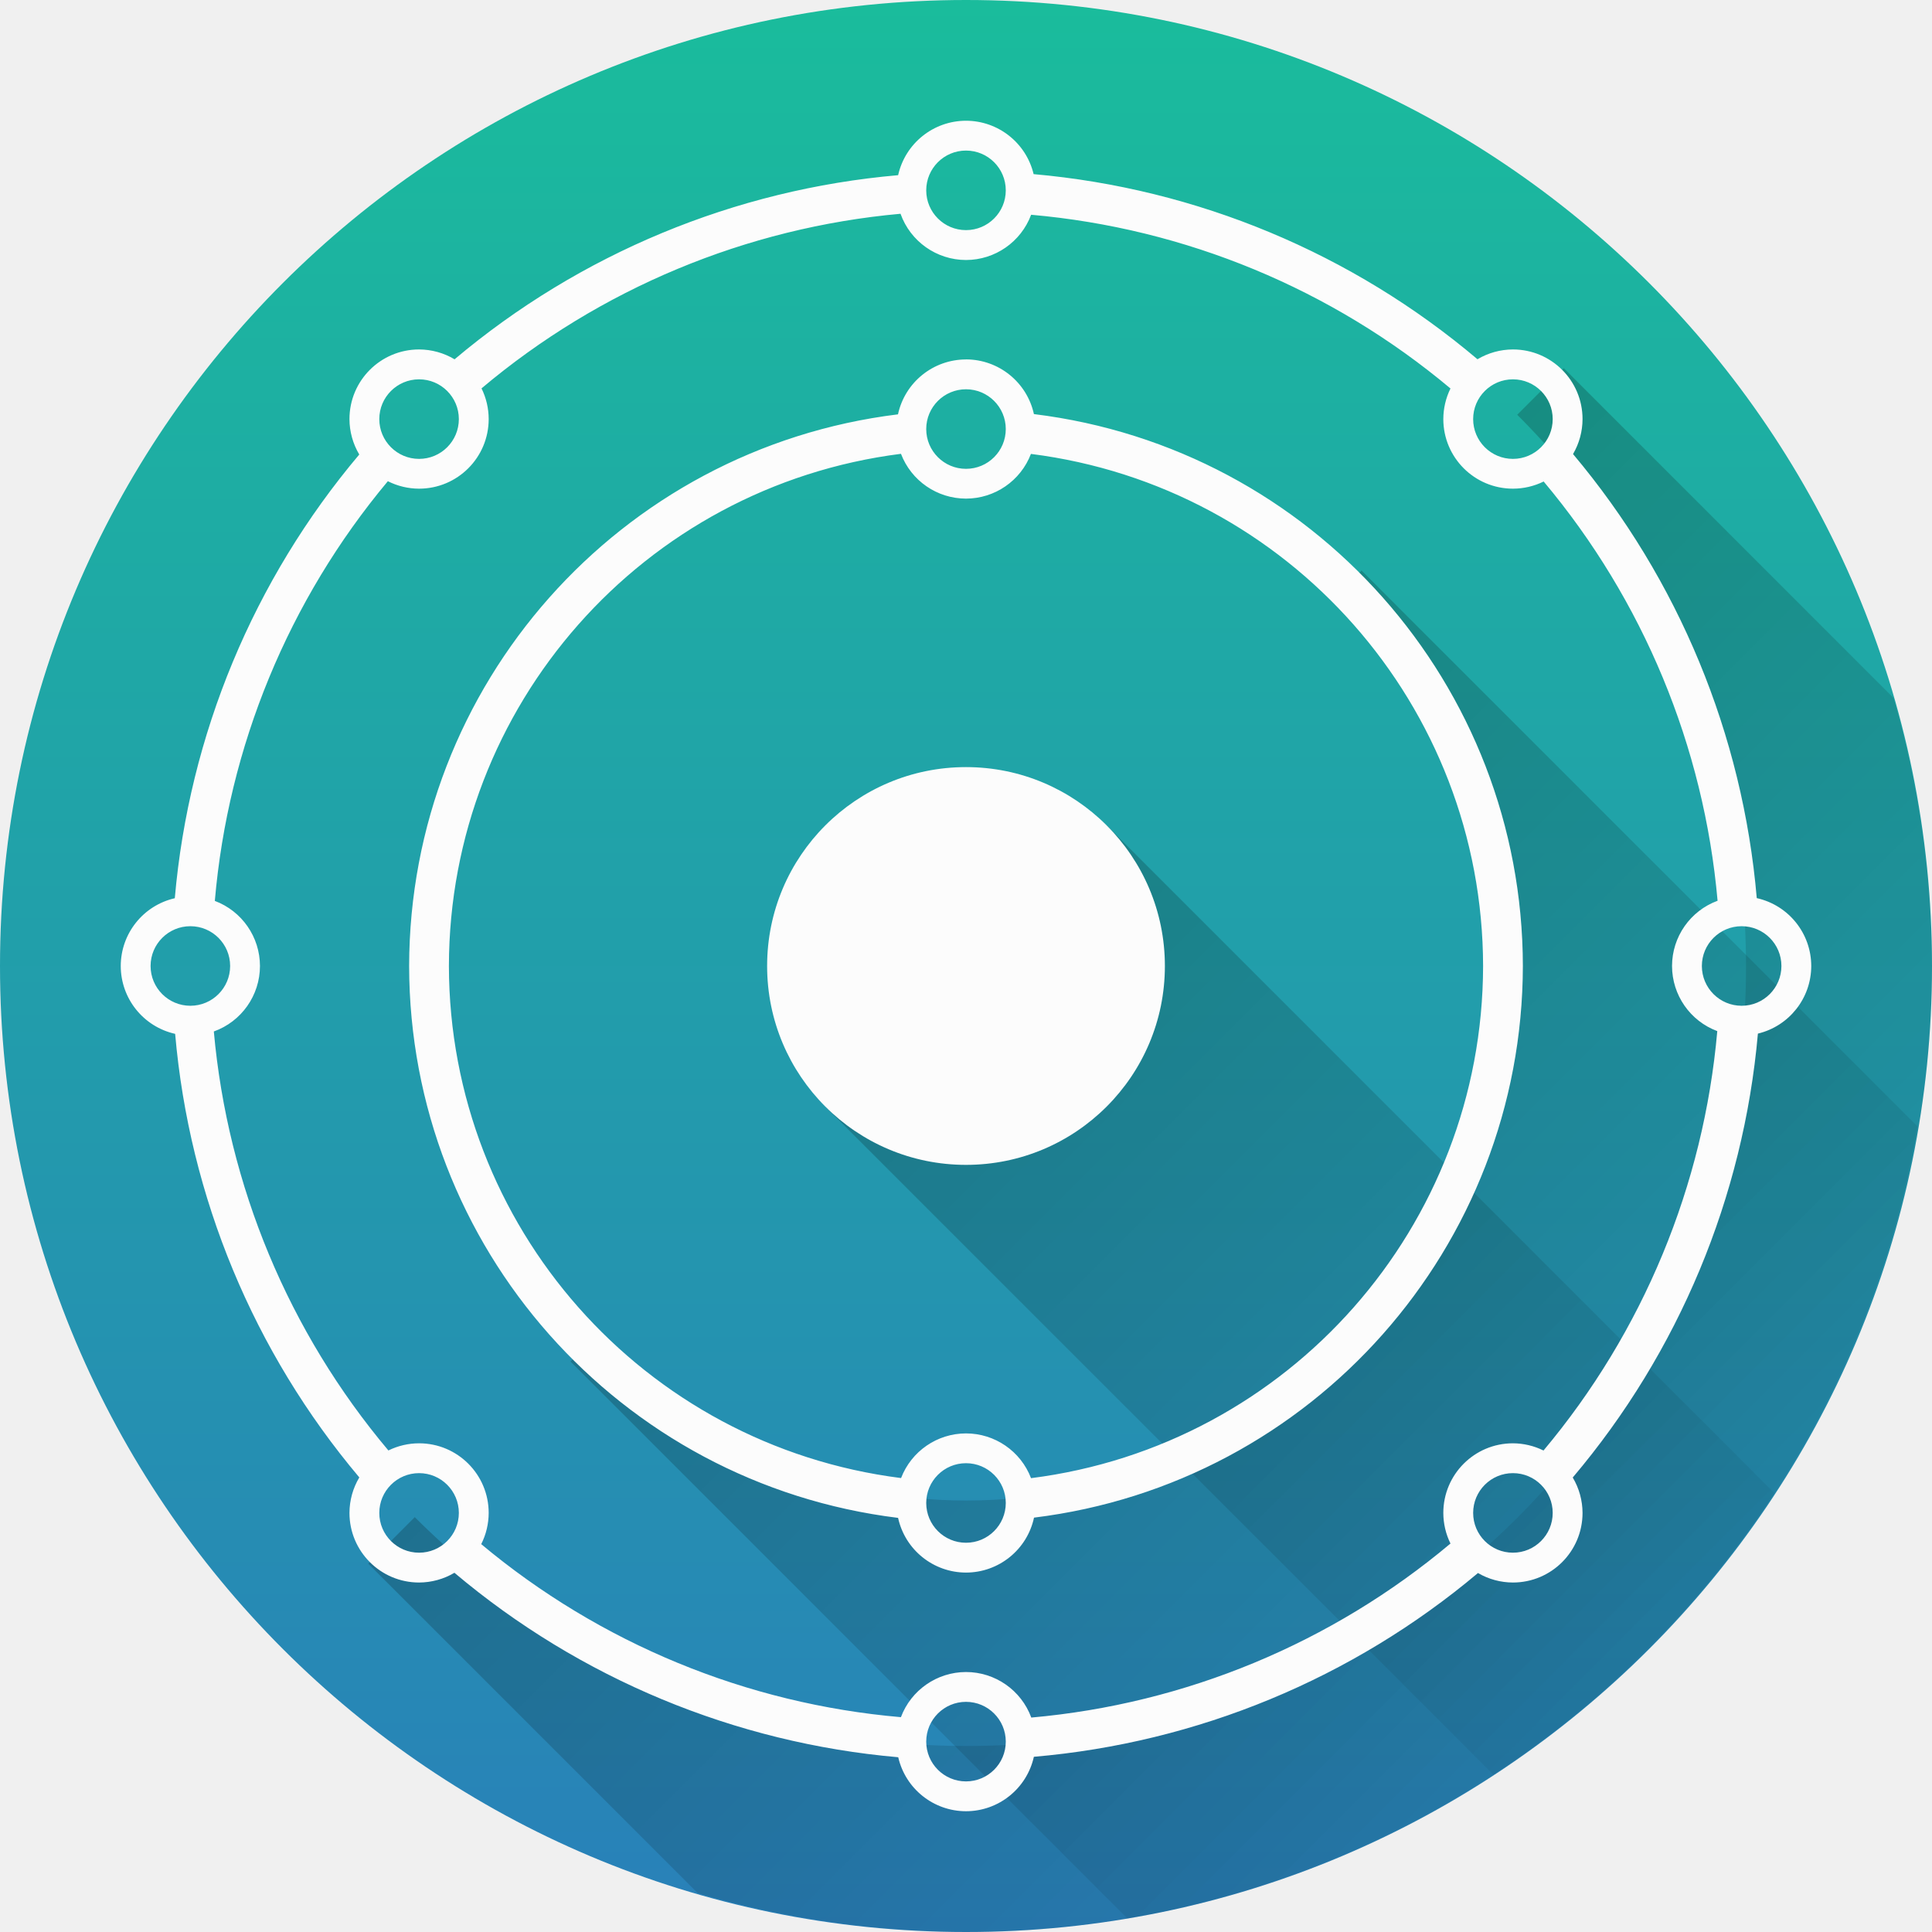
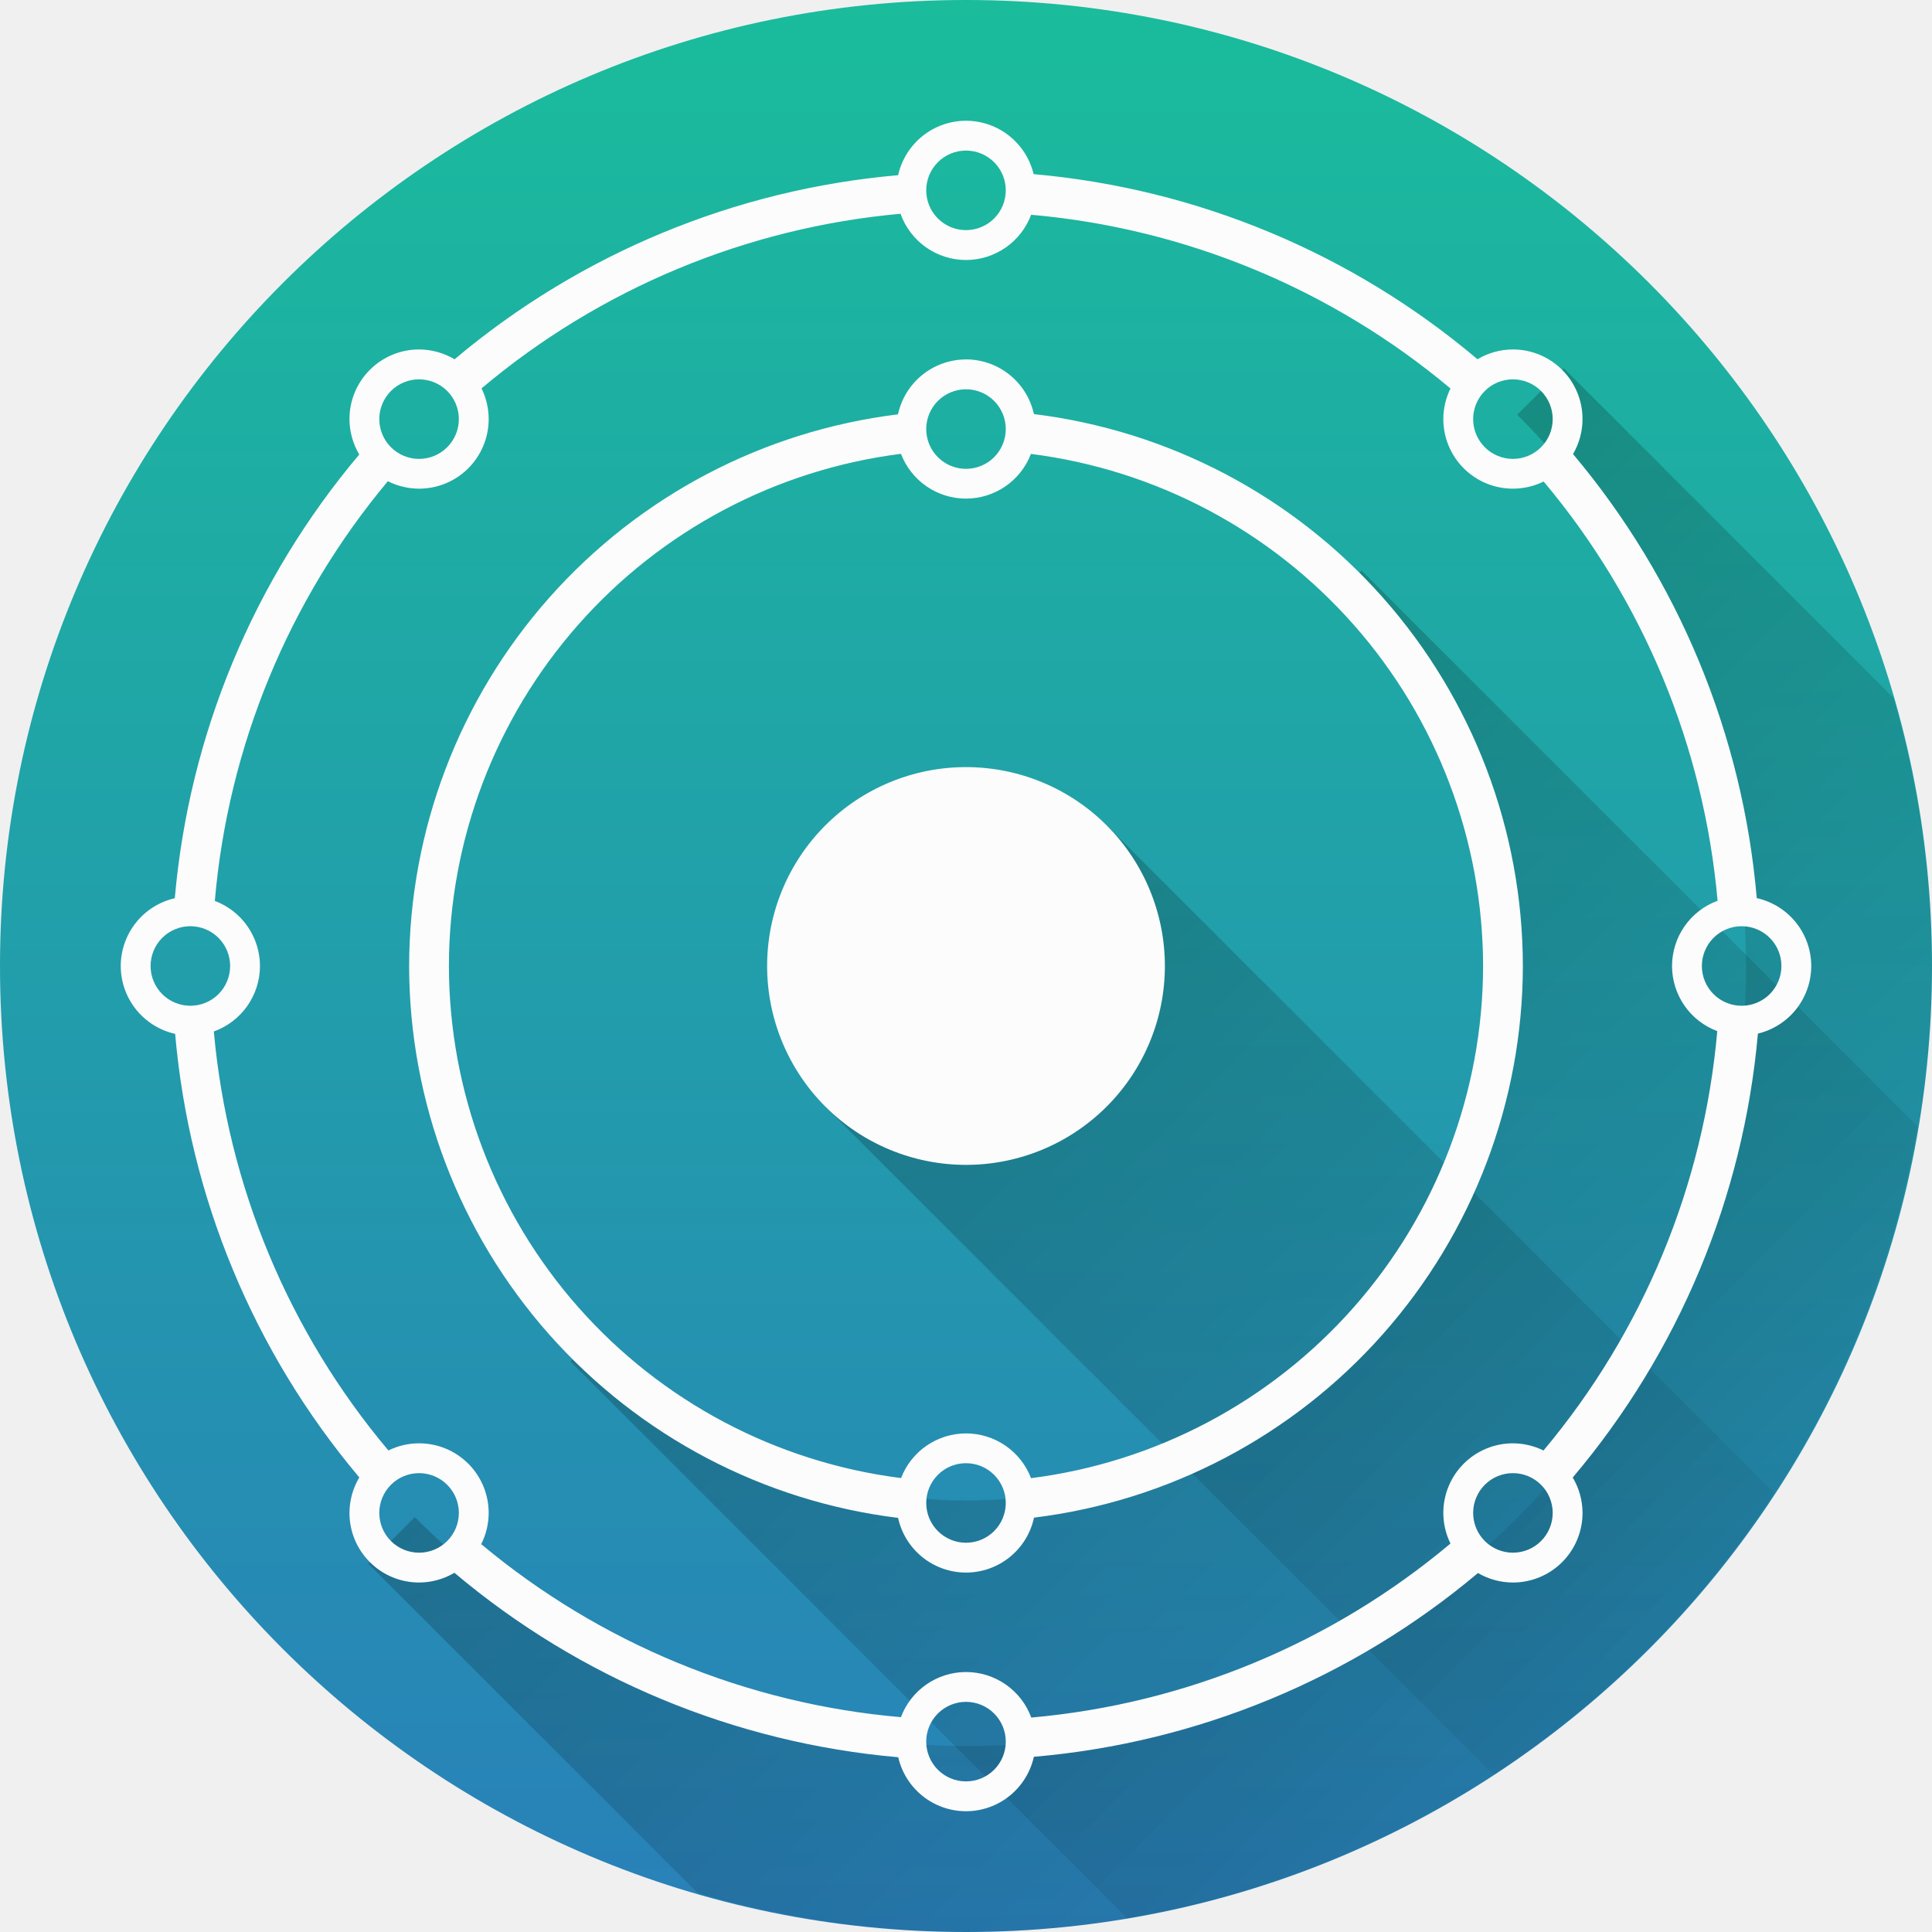
- <svg xmlns="http://www.w3.org/2000/svg" xmlns:xlink="http://www.w3.org/1999/xlink" width="512" height="512">
+ <svg xmlns="http://www.w3.org/2000/svg" width="512" height="512" viewBox="0 0 512 512" fill="none">
+   <g clip-path="url(#clip0_22_167)">
+     <path d="M256 512C397.385 512 512 397.385 512 256C512 114.615 397.385 0 256 0C114.615 0 0 114.615 0 256C0 397.385 114.615 512 256 512Z" fill="url(#paint0_linear_22_167)" />
+     <path opacity="0.2" fill-rule="evenodd" clip-rule="evenodd" d="M293.269 218.73L218.73 293.268L395.808 470.335C425.53 450.894 450.881 425.48 470.251 395.711L293.269 218.73Z" fill="url(#paint1_linear_22_167)" />
+     <path opacity="0.2" fill-rule="evenodd" clip-rule="evenodd" d="M360.811 151.188L356.107 155.892C382.675 182.436 397.615 218.443 397.643 255.999C397.643 293.566 382.72 329.595 356.157 356.159C329.594 382.724 293.567 397.65 256 397.652C218.443 397.622 182.435 382.678 155.893 356.106L151.189 360.81L298.731 508.373C351.098 499.446 399.392 474.449 436.917 436.848C474.442 399.246 499.34 350.902 508.16 298.516L360.811 151.188Z" fill="url(#paint2_linear_22_167)" />
+     <path opacity="0.2" fill-rule="evenodd" clip-rule="evenodd" d="M414.4 97.556V97.599L402.08 109.919C440.86 148.648 462.672 201.192 462.72 255.999C462.72 283.145 457.373 310.026 446.984 335.106C436.595 360.186 421.368 382.974 402.172 402.168C382.976 421.363 360.188 436.589 335.107 446.977C310.027 457.364 283.146 462.71 256 462.708C201.191 462.657 148.647 440.842 109.92 402.058L97.6 414.399L184.938 501.727C208.025 508.472 231.948 511.93 256 511.999C323.895 511.999 389.01 485.028 437.019 437.018C485.028 389.009 512 323.895 512 255.999C511.96 231.974 508.538 208.073 501.834 185.002L414.4 97.556Z" fill="url(#paint3_linear_22_167)" />
+     <path fill-rule="evenodd" clip-rule="evenodd" d="M256 31.997C251.809 32.001 247.744 33.433 244.475 36.055C241.206 38.678 238.927 42.334 238.014 46.425C194.741 50.191 153.687 67.232 120.467 95.217C117.622 93.519 114.372 92.617 111.059 92.608C106.166 92.608 101.474 94.553 98.015 98.012C94.555 101.472 92.612 106.163 92.612 111.056C92.619 114.364 93.516 117.609 95.207 120.451C67.181 153.67 50.108 194.74 46.323 238.038C42.256 238.971 38.626 241.253 36.025 244.515C33.423 247.777 32.005 251.826 32 255.998C32.003 260.187 33.433 264.25 36.053 267.519C38.672 270.788 42.327 273.068 46.415 273.984C50.185 317.258 67.231 358.311 95.221 391.53C93.522 394.374 92.621 397.626 92.612 400.939C92.612 405.831 94.555 410.522 98.015 413.982C101.474 417.441 106.166 419.385 111.059 419.385C114.356 419.377 117.591 418.486 120.427 416.803C153.654 444.834 194.734 461.908 238.04 465.687C238.976 469.751 241.261 473.378 244.522 475.977C247.784 478.575 251.83 479.994 256 479.998C260.191 479.994 264.256 478.562 267.525 475.94C270.794 473.317 273.073 469.659 273.986 465.568C317.299 461.857 358.407 444.848 391.678 416.869C394.49 418.511 397.685 419.378 400.941 419.385C405.834 419.385 410.526 417.441 413.985 413.982C417.445 410.522 419.388 405.831 419.388 400.939C419.379 397.636 418.482 394.395 416.792 391.557C444.895 358.346 462.035 317.254 465.862 273.918C469.887 272.951 473.471 270.657 476.035 267.407C478.6 264.156 479.996 260.138 480 255.998C479.995 251.805 478.562 247.738 475.937 244.468C473.312 241.199 469.651 238.921 465.559 238.01C461.849 194.703 444.844 153.601 416.872 120.332C418.515 117.516 419.384 114.316 419.388 111.056C419.388 106.163 417.445 101.472 413.985 98.012C410.526 94.553 405.834 92.608 400.941 92.608C397.633 92.616 394.389 93.513 391.546 95.204C358.337 67.109 317.251 49.974 273.92 46.148C272.955 42.12 270.663 38.534 267.413 35.967C264.162 33.4 260.142 32.002 256 31.997V31.997ZM256 39.903C258.796 39.903 261.477 41.013 263.454 42.99C265.431 44.967 266.541 47.649 266.541 50.444C266.541 53.24 265.431 55.921 263.454 57.898C261.477 59.875 258.796 60.985 256 60.985C253.204 60.985 250.523 59.875 248.546 57.898C246.569 55.921 245.459 53.24 245.459 50.444C245.459 47.649 246.569 44.967 248.546 42.99C250.523 41.013 253.204 39.903 256 39.903V39.903ZM238.647 56.65C239.923 60.232 242.276 63.333 245.382 65.526C248.489 67.72 252.197 68.9 256 68.905C259.756 68.901 263.421 67.75 266.505 65.607C269.59 63.465 271.947 60.432 273.261 56.914C314.147 60.51 352.94 76.582 384.392 102.952C383.15 105.474 382.501 108.245 382.494 111.056C382.494 115.948 384.438 120.64 387.897 124.1C391.357 127.559 396.049 129.503 400.941 129.503C403.765 129.502 406.551 128.853 409.084 127.605C435.469 159.043 451.558 197.828 455.176 238.71C451.638 240.013 448.585 242.368 446.427 245.459C444.27 248.55 443.11 252.228 443.106 255.998C443.11 259.753 444.26 263.418 446.403 266.503C448.545 269.587 451.578 271.944 455.096 273.258C451.499 314.15 435.423 352.949 409.045 384.402C406.524 383.156 403.753 382.503 400.941 382.492C398.519 382.492 396.12 382.969 393.882 383.896C391.644 384.823 389.61 386.181 387.897 387.894C386.184 389.607 384.825 391.641 383.898 393.879C382.971 396.118 382.494 398.516 382.494 400.939C382.499 403.754 383.148 406.53 384.392 409.055C352.961 435.447 314.181 451.546 273.301 455.173C271.997 451.634 269.639 448.579 266.546 446.421C263.452 444.263 259.772 443.105 256 443.103C252.25 443.108 248.59 444.255 245.508 446.392C242.427 448.53 240.07 451.556 238.752 455.067C197.855 451.541 159.029 435.534 127.529 409.213C128.824 406.646 129.501 403.814 129.506 400.939C129.506 398.516 129.029 396.118 128.102 393.879C127.175 391.641 125.816 389.607 124.103 387.894C122.39 386.181 120.356 384.823 118.118 383.896C115.88 382.969 113.481 382.492 111.059 382.492C108.239 382.494 105.458 383.143 102.929 384.388C76.495 352.99 60.345 314.228 56.666 273.35C60.244 272.069 63.338 269.715 65.527 266.609C67.715 263.503 68.891 259.797 68.894 255.998C68.89 252.247 67.742 248.587 65.605 245.506C63.467 242.424 60.441 240.067 56.93 238.749C60.456 197.852 76.463 159.026 102.784 127.526C105.351 128.821 108.184 129.498 111.059 129.503C115.951 129.503 120.643 127.559 124.103 124.1C127.562 120.64 129.506 115.948 129.506 111.056C129.503 108.236 128.854 105.455 127.608 102.926C159.005 76.487 197.766 60.333 238.647 56.65V56.65ZM256 95.258C251.786 95.259 247.699 96.702 244.42 99.349C241.14 101.995 238.866 105.686 237.975 109.804C202.274 114.198 169.407 131.478 145.55 158.399C121.694 185.32 108.491 220.028 108.424 255.998C108.476 291.983 121.675 326.709 145.539 353.644C169.402 380.579 202.284 397.867 238.001 402.256C238.901 406.361 241.177 410.035 244.45 412.671C247.723 415.307 251.798 416.746 256 416.75C260.216 416.748 264.304 415.303 267.584 412.653C270.864 410.004 273.137 406.312 274.025 402.19C309.726 397.797 342.593 380.515 366.45 353.594C390.306 326.673 403.509 291.968 403.576 255.998C403.524 220.012 390.325 185.285 366.461 158.35C342.598 131.415 309.716 114.127 273.999 109.739C273.099 105.634 270.823 101.959 267.55 99.324C264.277 96.688 260.202 95.248 256 95.244V95.258ZM111.059 100.528C113.855 100.528 116.536 101.638 118.513 103.615C120.489 105.592 121.6 108.273 121.6 111.069C121.6 113.864 120.489 116.546 118.513 118.523C116.536 120.5 113.855 121.611 111.059 121.611C108.263 121.611 105.582 120.5 103.605 118.523C101.628 116.546 100.518 113.864 100.518 111.069C100.518 108.273 101.628 105.592 103.605 103.615C105.582 101.638 108.263 100.528 111.059 100.528V100.528ZM400.941 100.528C403.737 100.528 406.418 101.638 408.395 103.615C410.372 105.592 411.482 108.273 411.482 111.069C411.482 113.864 410.372 116.546 408.395 118.523C406.418 120.5 403.737 121.611 400.941 121.611C398.145 121.611 395.464 120.5 393.487 118.523C391.511 116.546 390.4 113.864 390.4 111.069C390.4 108.273 391.511 105.592 393.487 103.615C395.464 101.638 398.145 100.528 400.941 100.528V100.528ZM256 103.163C258.796 103.163 261.477 104.274 263.454 106.251C265.431 108.227 266.541 110.908 266.541 113.704C266.541 116.5 265.431 119.181 263.454 121.158C261.477 123.135 258.796 124.245 256 124.245C253.204 124.245 250.523 123.135 248.546 121.158C246.569 119.181 245.459 116.5 245.459 113.704C245.459 110.908 246.569 108.227 248.546 106.251C250.523 104.274 253.204 103.163 256 103.163ZM238.765 120.266C240.097 123.758 242.458 126.763 245.536 128.883C248.614 131.003 252.263 132.138 256 132.138C259.73 132.134 263.371 131.001 266.443 128.886C269.515 126.772 271.874 123.775 273.208 120.292C306.268 124.477 336.67 140.565 358.726 165.545C380.781 190.526 392.979 222.687 393.035 256.011C392.979 289.33 380.786 321.487 358.736 346.467C336.686 371.447 306.29 387.537 273.235 391.727C271.901 388.238 269.539 385.236 266.461 383.119C263.384 381.001 259.736 379.867 256 379.868C252.272 379.871 248.632 381.003 245.56 383.116C242.488 385.228 240.128 388.221 238.792 391.702C205.734 387.517 175.334 371.432 153.278 346.454C131.223 321.477 119.025 289.319 118.965 255.998C119.017 222.676 131.209 190.514 153.26 165.532C175.31 140.549 205.708 124.457 238.765 120.266V120.266ZM256 203.292C242.022 203.292 228.616 208.844 218.731 218.728C208.847 228.613 203.294 242.019 203.294 255.998C203.294 269.976 208.847 283.381 218.731 293.266C228.616 303.15 242.022 308.704 256 308.704C269.978 308.704 283.384 303.15 293.269 293.266C303.153 283.381 308.706 269.976 308.706 255.998C308.706 242.019 303.153 228.613 293.269 218.728C283.384 208.844 269.978 203.292 256 203.292ZM50.447 245.456C53.243 245.456 55.924 246.566 57.901 248.543C59.878 250.519 60.988 253.202 60.988 255.998C60.988 258.793 59.878 261.475 57.901 263.451C55.924 265.428 53.243 266.538 50.447 266.538C47.651 266.538 44.97 265.428 42.993 263.451C41.017 261.475 39.906 258.793 39.906 255.998C39.906 253.202 41.017 250.519 42.993 248.543C44.97 246.566 47.651 245.456 50.447 245.456V245.456ZM461.553 245.456C464.349 245.456 467.03 246.566 469.007 248.543C470.983 250.519 472.094 253.202 472.094 255.998C472.094 258.793 470.983 261.475 469.007 263.451C467.03 265.428 464.349 266.538 461.553 266.538C458.757 266.538 456.076 265.428 454.099 263.451C452.122 261.475 451.012 258.793 451.012 255.998C451.012 253.202 452.122 250.519 454.099 248.543C456.076 246.566 458.757 245.456 461.553 245.456ZM256 387.762C258.796 387.762 261.477 388.872 263.454 390.849C265.431 392.826 266.541 395.507 266.541 398.303C266.541 401.098 265.431 403.779 263.454 405.756C261.477 407.733 258.796 408.845 256 408.845C253.204 408.845 250.523 407.733 248.546 405.756C246.569 403.779 245.459 401.098 245.459 398.303C245.459 395.507 246.569 392.826 248.546 390.849C250.523 388.872 253.204 387.762 256 387.762V387.762ZM111.059 390.397C113.855 390.397 116.536 391.507 118.513 393.484C120.489 395.461 121.6 398.143 121.6 400.939C121.6 403.735 120.489 406.416 118.513 408.393C116.536 410.369 113.855 411.479 111.059 411.479C108.263 411.479 105.582 410.369 103.605 408.393C101.628 406.416 100.518 403.735 100.518 400.939C100.518 398.143 101.628 395.461 103.605 393.484C105.582 391.507 108.263 390.397 111.059 390.397V390.397ZM400.941 390.397C403.737 390.397 406.418 391.507 408.395 393.484C410.372 395.461 411.482 398.143 411.482 400.939C411.482 403.735 410.372 406.416 408.395 408.393C406.418 410.369 403.737 411.479 400.941 411.479C398.145 411.479 395.464 410.369 393.487 408.393C391.511 406.416 390.4 403.735 390.4 400.939C390.4 398.143 391.511 395.461 393.487 393.484C395.464 391.507 398.145 390.397 400.941 390.397ZM256 451.009C258.796 451.009 261.477 452.12 263.454 454.097C265.431 456.074 266.541 458.755 266.541 461.55C266.541 464.346 265.431 467.027 263.454 469.004C261.477 470.981 258.796 472.091 256 472.091C253.204 472.091 250.523 470.981 248.546 469.004C246.569 467.027 245.459 464.346 245.459 461.55C245.459 458.755 246.569 456.074 248.546 454.097C250.523 452.12 253.204 451.009 256 451.009V451.009Z" fill="#FCFCFC" />
+   </g>
  <defs>
-     <linearGradient id="b">
-       <stop style="stop-color:#000;stop-opacity:1" offset="0" />
-       <stop style="stop-color:#000;stop-opacity:0" offset="1" />
+     <linearGradient id="paint0_linear_22_167" x1="266.667" y1="0.002" x2="266.667" y2="512.002" gradientUnits="userSpaceOnUse">
+       <stop stop-color="#1ABC9C" />
+       <stop offset="1" stop-color="#2980B9" />
    </linearGradient>
-     <linearGradient id="a">
-       <stop style="stop-color:#1abc9c;stop-opacity:1" offset="0" />
-       <stop style="stop-color:#2980b9;stop-opacity:1" offset="1" />
+     <linearGradient id="paint1_linear_22_167" x1="256.002" y1="255.997" x2="488.932" y2="488.927" gradientUnits="userSpaceOnUse">
+       <stop />
+       <stop offset="1" stop-opacity="0" />
    </linearGradient>
-     <linearGradient xlink:href="#a" id="c" x1="25" y1="1004.362" x2="25" y2="1052.362" gradientUnits="userSpaceOnUse" gradientTransform="matrix(10.66667 0 0 10.66667 0 -9708.834)" />
-     <linearGradient xlink:href="#b" id="d" x1="24" y1="1028.362" x2="49" y2="1028.362" gradientUnits="userSpaceOnUse" gradientTransform="scale(1.2353) rotate(45 1239.605 518.377)" />
-     <linearGradient xlink:href="#b" id="e" x1="24" y1="1028.362" x2="49" y2="1028.362" gradientUnits="userSpaceOnUse" gradientTransform="rotate(45 4310.574 1791.591) scale(1.23529 3.47426)" />
-     <linearGradient xlink:href="#b" id="f" x1="24" y1="1028.362" x2="49" y2="1028.362" gradientUnits="userSpaceOnUse" gradientTransform="rotate(45 6514.836 2704.637) scale(1.23529 5.24998)" />
+     <linearGradient id="paint2_linear_22_167" x1="255.986" y1="256.226" x2="488.914" y2="489.155" gradientUnits="userSpaceOnUse">
+       <stop />
+       <stop offset="1" stop-opacity="0" />
+     </linearGradient>
+     <linearGradient id="paint3_linear_22_167" x1="255.972" y1="256.354" x2="488.901" y2="489.283" gradientUnits="userSpaceOnUse">
+       <stop />
+       <stop offset="1" stop-opacity="0" />
+     </linearGradient>
+     <clipPath id="clip0_22_167">
+       <rect width="512" height="512" fill="white" />
+     </clipPath>
  </defs>
-   <g transform="translate(0 -1004.362)">
-     <circle style="color:#000;clip-rule:nonzero;display:inline;overflow:visible;visibility:visible;opacity:1;isolation:auto;mix-blend-mode:normal;color-interpolation:sRGB;color-interpolation-filters:linearRGB;solid-color:#000;solid-opacity:1;fill:url(#c);fill-opacity:1;fill-rule:evenodd;stroke:none;stroke-width:213.333;stroke-linecap:butt;stroke-linejoin:miter;stroke-miterlimit:4;stroke-dasharray:none;stroke-dashoffset:0;stroke-opacity:1;marker:none;color-rendering:auto;image-rendering:auto;shape-rendering:auto;text-rendering:auto;enable-background:accumulate" cx="256" cy="1260.362" r="256" />
-     <path style="color:#000;clip-rule:nonzero;display:inline;overflow:visible;visibility:visible;opacity:.2;isolation:auto;mix-blend-mode:normal;color-interpolation:sRGB;color-interpolation-filters:linearRGB;solid-color:#000;solid-opacity:1;fill:url(#d);fill-opacity:1;fill-rule:evenodd;stroke:none;stroke-width:20;stroke-linecap:butt;stroke-linejoin:miter;stroke-miterlimit:4;stroke-dasharray:none;stroke-dashoffset:0;stroke-opacity:1;marker:none;color-rendering:auto;image-rendering:auto;shape-rendering:auto;text-rendering:auto;enable-background:accumulate" d="m27.494 20.506-6.988 6.988 16.601 16.6a24 24 0 0 0 6.979-6.996z" transform="matrix(10.66667 0 0 10.66667 0 1004.361)" />
-     <path style="color:#000;clip-rule:nonzero;display:inline;overflow:visible;visibility:visible;opacity:.2;isolation:auto;mix-blend-mode:normal;color-interpolation:sRGB;color-interpolation-filters:linearRGB;solid-color:#000;solid-opacity:1;fill:url(#e);fill-opacity:1;fill-rule:evenodd;stroke:none;stroke-width:20;stroke-linecap:butt;stroke-linejoin:miter;stroke-miterlimit:4;stroke-dasharray:none;stroke-dashoffset:0;stroke-opacity:1;marker:none;color-rendering:auto;image-rendering:auto;shape-rendering:auto;text-rendering:auto;enable-background:accumulate" d="m33.826 14.174-.441.441A13.28 13.28 0 0 1 37.279 24 13.28 13.28 0 0 1 24 37.28a13.28 13.28 0 0 1-9.385-3.895l-.441.441L28.006 47.66A24 24 0 0 0 47.64 27.986Z" transform="matrix(10.66667 0 0 10.66667 0 1004.361)" />
-     <path style="color:#000;clip-rule:nonzero;display:inline;overflow:visible;visibility:visible;opacity:.2;isolation:auto;mix-blend-mode:normal;color-interpolation:sRGB;color-interpolation-filters:linearRGB;solid-color:#000;solid-opacity:1;fill:url(#f);fill-opacity:1;fill-rule:evenodd;stroke:none;stroke-width:20;stroke-linecap:butt;stroke-linejoin:miter;stroke-miterlimit:4;stroke-dasharray:none;stroke-dashoffset:0;stroke-opacity:1;marker:none;color-rendering:auto;image-rendering:auto;shape-rendering:auto;text-rendering:auto;enable-background:accumulate" d="M38.85 9.146v.004l-1.155 1.155A19.379 19.379 0 0 1 43.38 24 19.379 19.379 0 0 1 24 43.379a19.379 19.379 0 0 1-13.695-5.686L9.15 38.85l8.188 8.187A24 24 0 0 0 24 48a24 24 0 0 0 24-24 24 24 0 0 0-.953-6.656Z" transform="matrix(10.66667 0 0 10.66667 0 1004.361)" />
-     <path d="M24 1011.362a1.4 1.4 0 0 0-1.365 1.095 16 16 0 0 0-8.921 3.703 1.4 1.4 0 0 0-.714-.198 1.4 1.4 0 0 0-1.4 1.4 1.4 1.4 0 0 0 .197.713 16 16 0 0 0-3.71 8.924A1.4 1.4 0 0 0 7 1028.362a1.4 1.4 0 0 0 1.094 1.365 16 16 0 0 0 3.704 8.921 1.4 1.4 0 0 0-.198.714 1.4 1.4 0 0 0 1.4 1.4 1.4 1.4 0 0 0 .711-.196 16 16 0 0 0 8.926 3.71 1.4 1.4 0 0 0 1.363 1.086 1.4 1.4 0 0 0 1.365-1.095 16 16 0 0 0 8.932-3.696 1.4 1.4 0 0 0 .703.191 1.4 1.4 0 0 0 1.4-1.4 1.4 1.4 0 0 0-.197-.712 16 16 0 0 0 3.724-8.928 1.4 1.4 0 0 0 1.073-1.36 1.4 1.4 0 0 0-1.096-1.365 16 16 0 0 0-3.695-8.931 1.4 1.4 0 0 0 .191-.704 1.4 1.4 0 0 0-1.4-1.4 1.4 1.4 0 0 0-.713.197 16 16 0 0 0-8.927-3.723 1.4 1.4 0 0 0-1.36-1.074zm0 .6a.8.8 0 0 1 .8.8.8.8 0 0 1-.8.8.8.8 0 0 1-.8-.8.8.8 0 0 1 .8-.8zm-1.317 1.271a1.4 1.4 0 0 0 1.317.93 1.4 1.4 0 0 0 1.31-.91 15.2 15.2 0 0 1 8.434 3.494 1.4 1.4 0 0 0-.144.615 1.4 1.4 0 0 0 1.4 1.4 1.4 1.4 0 0 0 .618-.144 15.2 15.2 0 0 1 3.498 8.432 1.4 1.4 0 0 0-.916 1.312 1.4 1.4 0 0 0 .91 1.31 15.2 15.2 0 0 1-3.495 8.435 1.4 1.4 0 0 0-.615-.145 1.4 1.4 0 0 0-1.4 1.4 1.4 1.4 0 0 0 .144.616 15.2 15.2 0 0 1-8.431 3.5 1.4 1.4 0 0 0-1.313-.916 1.4 1.4 0 0 0-1.309.908 15.2 15.2 0 0 1-8.441-3.48 1.4 1.4 0 0 0 .15-.628 1.4 1.4 0 0 0-1.4-1.4 1.4 1.4 0 0 0-.617.144 15.2 15.2 0 0 1-3.511-8.427 1.4 1.4 0 0 0 .928-1.317 1.4 1.4 0 0 0-.908-1.309 15.2 15.2 0 0 1 3.48-8.441 1.4 1.4 0 0 0 .628.15 1.4 1.4 0 0 0 1.4-1.4 1.4 1.4 0 0 0-.144-.617 15.2 15.2 0 0 1 8.427-3.512zm1.317 2.93a1.4 1.4 0 0 0-1.368 1.104 11.2 11.2 0 0 0-9.832 11.095 11.2 11.2 0 0 0 9.834 11.1 1.4 1.4 0 0 0 1.366 1.1 1.4 1.4 0 0 0 1.368-1.105 11.2 11.2 0 0 0 9.832-11.095 11.2 11.2 0 0 0-9.834-11.1 1.4 1.4 0 0 0-1.366-1.1zm-11 .4a.8.8 0 0 1 .8.8.8.8 0 0 1-.8.8.8.8 0 0 1-.8-.8.8.8 0 0 1 .8-.8zm22 0a.8.8 0 0 1 .8.8.8.8 0 0 1-.8.8.8.8 0 0 1-.8-.8.8.8 0 0 1 .8-.8zm-11 .2a.8.8 0 0 1 .8.8.8.8 0 0 1-.8.8.8.8 0 0 1-.8-.8.8.8 0 0 1 .8-.8zm-1.308 1.298a1.4 1.4 0 0 0 1.308.901 1.4 1.4 0 0 0 1.306-.899 10.4 10.4 0 0 1 9.094 10.3 10.4 10.4 0 0 1-9.092 10.3 1.4 1.4 0 0 0-1.308-.9 1.4 1.4 0 0 0-1.306.898 10.4 10.4 0 0 1-9.094-10.299 10.4 10.4 0 0 1 9.092-10.301zm1.308 6.301a4 4 0 0 0-4 4 4 4 0 0 0 4 4 4 4 0 0 0 4-4 4 4 0 0 0-4-4zm-15.6 3.2a.8.8 0 0 1 .8.8.8.8 0 0 1-.8.8.8.8 0 0 1-.8-.8.8.8 0 0 1 .8-.8zm31.2 0a.8.8 0 0 1 .8.8.8.8 0 0 1-.8.8.8.8 0 0 1-.8-.8.8.8 0 0 1 .8-.8zm-15.6 10.8a.8.8 0 0 1 .8.8.8.8 0 0 1-.8.8.8.8 0 0 1-.8-.8.8.8 0 0 1 .8-.8zm-11 .2a.8.8 0 0 1 .8.8.8.8 0 0 1-.8.8.8.8 0 0 1-.8-.8.8.8 0 0 1 .8-.8zm22 0a.8.8 0 0 1 .8.8.8.8 0 0 1-.8.8.8.8 0 0 1-.8-.8.8.8 0 0 1 .8-.8zm-11 4.6a.8.8 0 0 1 .8.8.8.8 0 0 1-.8.8.8.8 0 0 1-.8-.8.8.8 0 0 1 .8-.8z" style="color:#000;clip-rule:nonzero;display:inline;overflow:visible;visibility:visible;opacity:1;isolation:auto;mix-blend-mode:normal;color-interpolation:sRGB;color-interpolation-filters:linearRGB;solid-color:#000;solid-opacity:1;fill:#fcfcfc;fill-opacity:1;fill-rule:evenodd;stroke:none;stroke-width:3;stroke-linecap:round;stroke-linejoin:round;stroke-miterlimit:.9;stroke-dasharray:none;stroke-dashoffset:0;stroke-opacity:1;color-rendering:auto;image-rendering:auto;shape-rendering:auto;text-rendering:auto;enable-background:accumulate" transform="translate(-60.235 -12289.822) scale(13.17647)" />
-   </g>
</svg>
